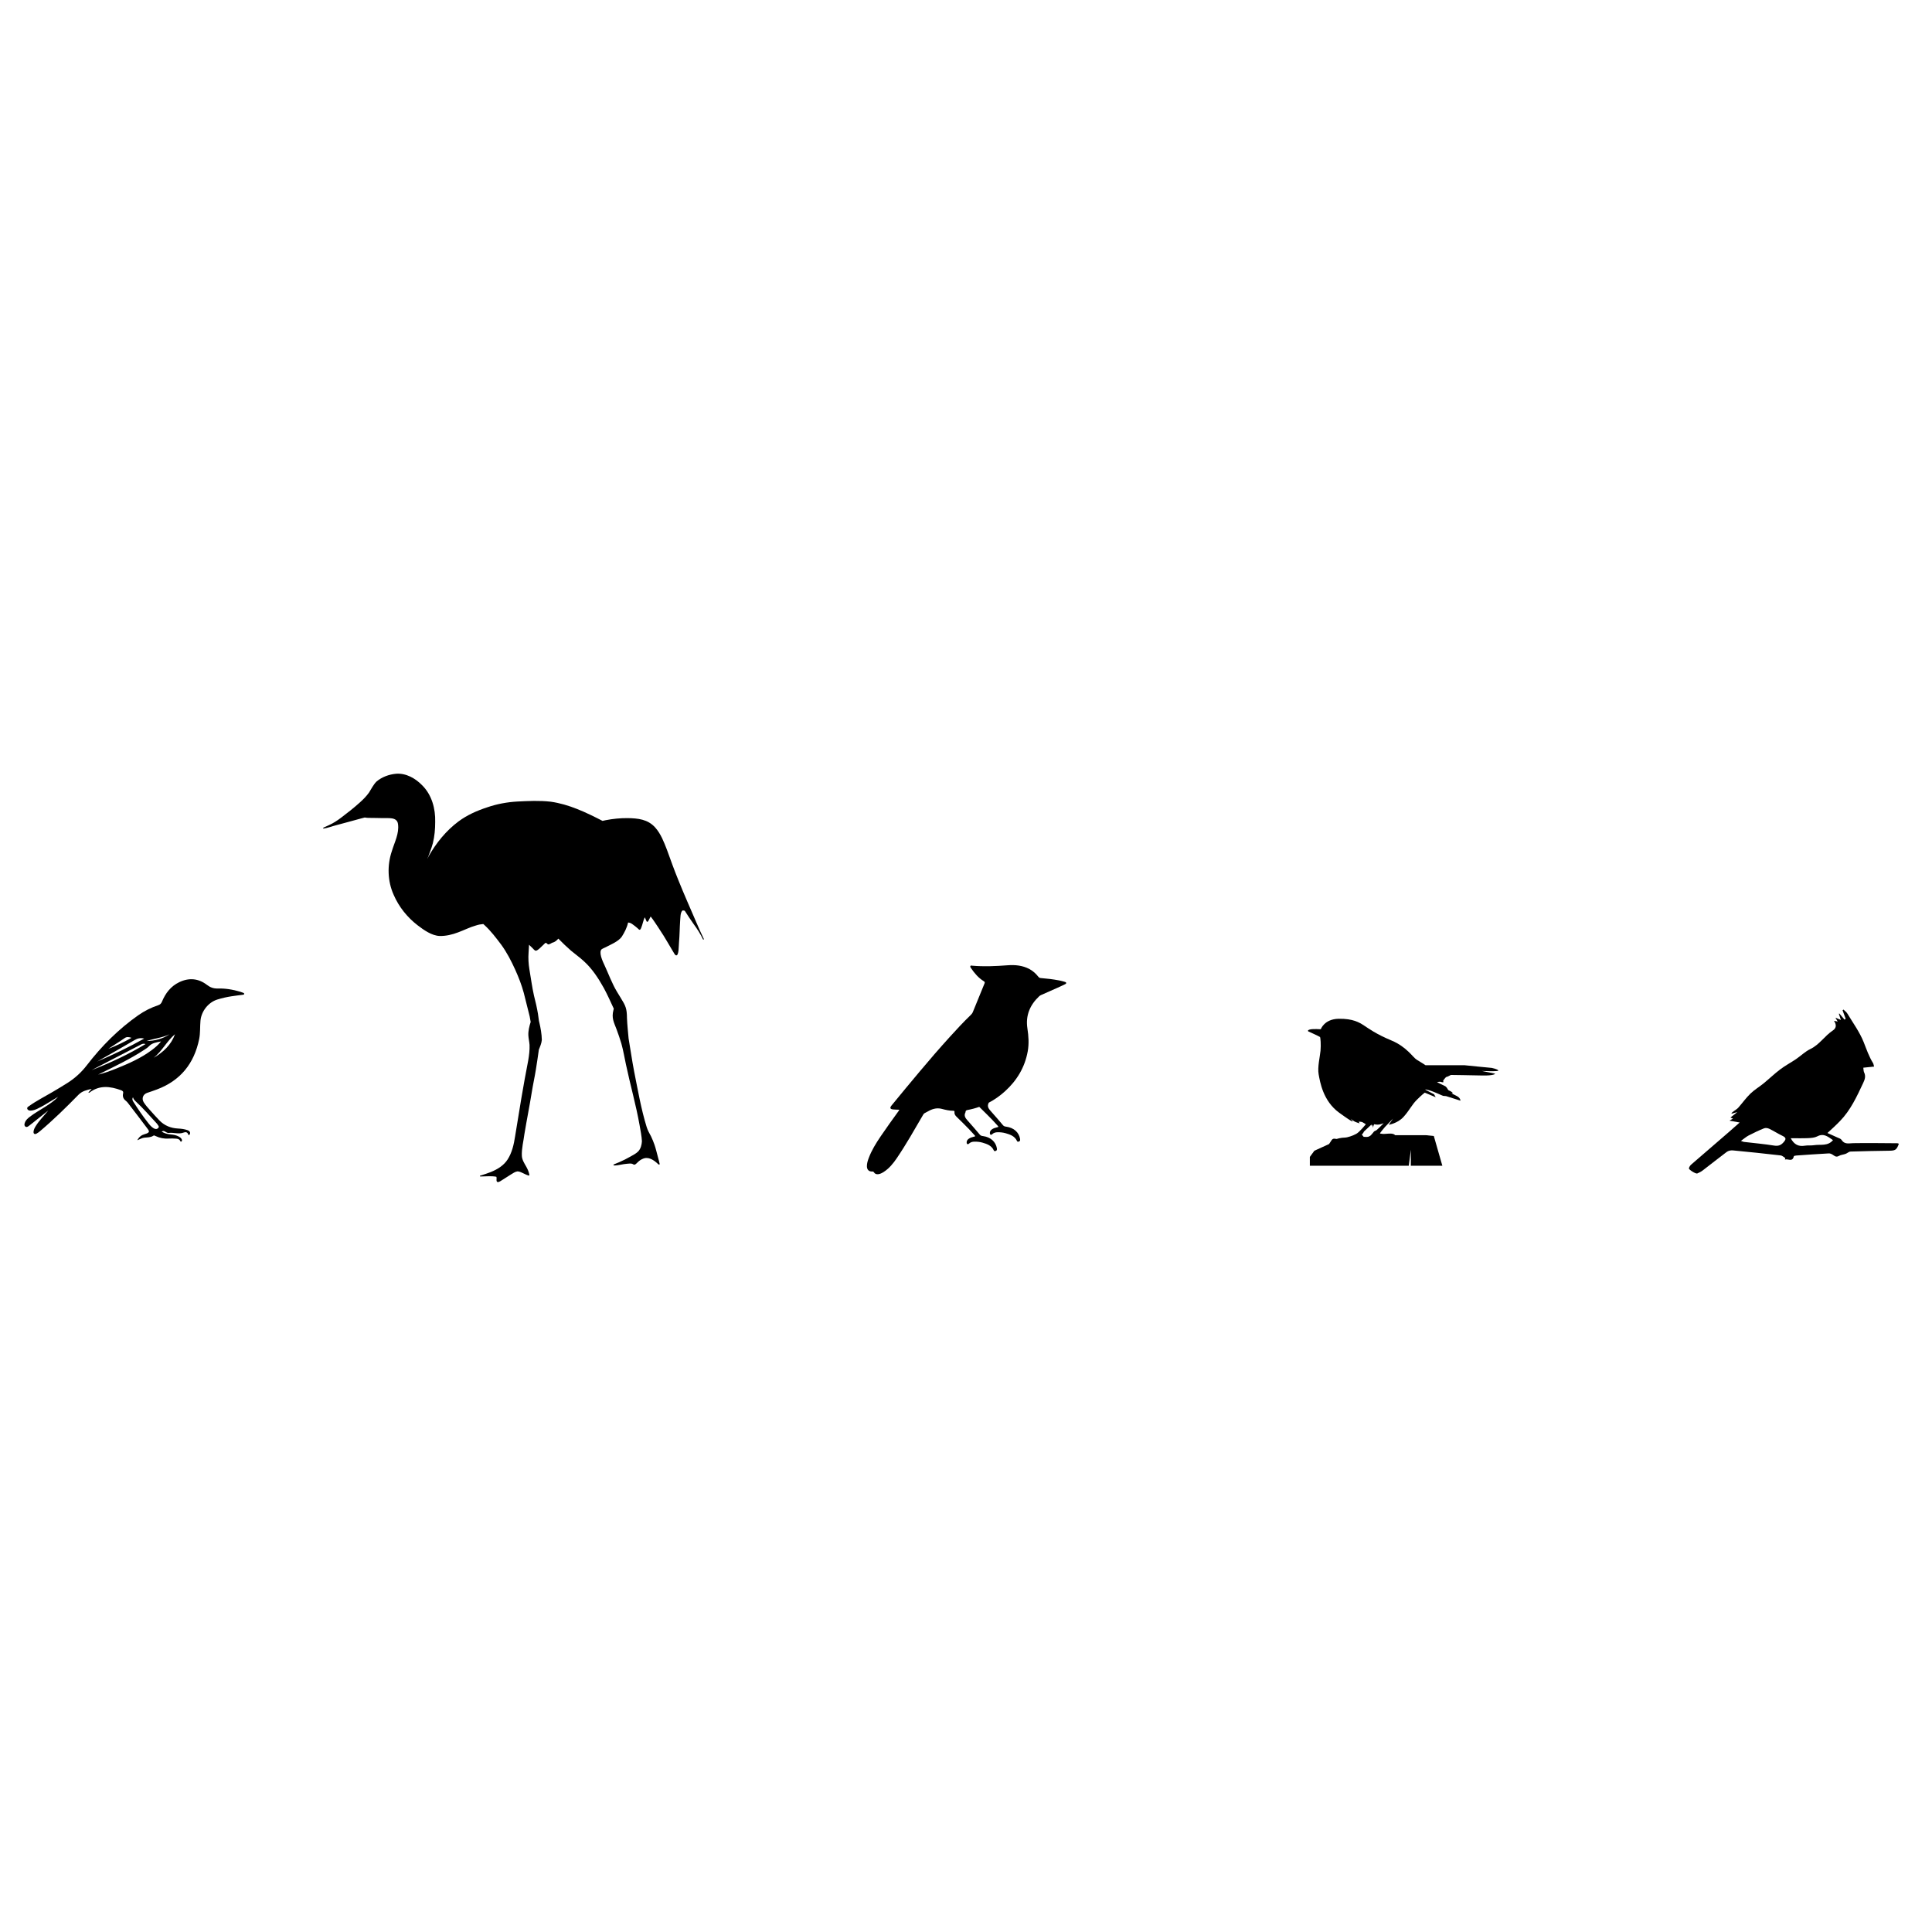
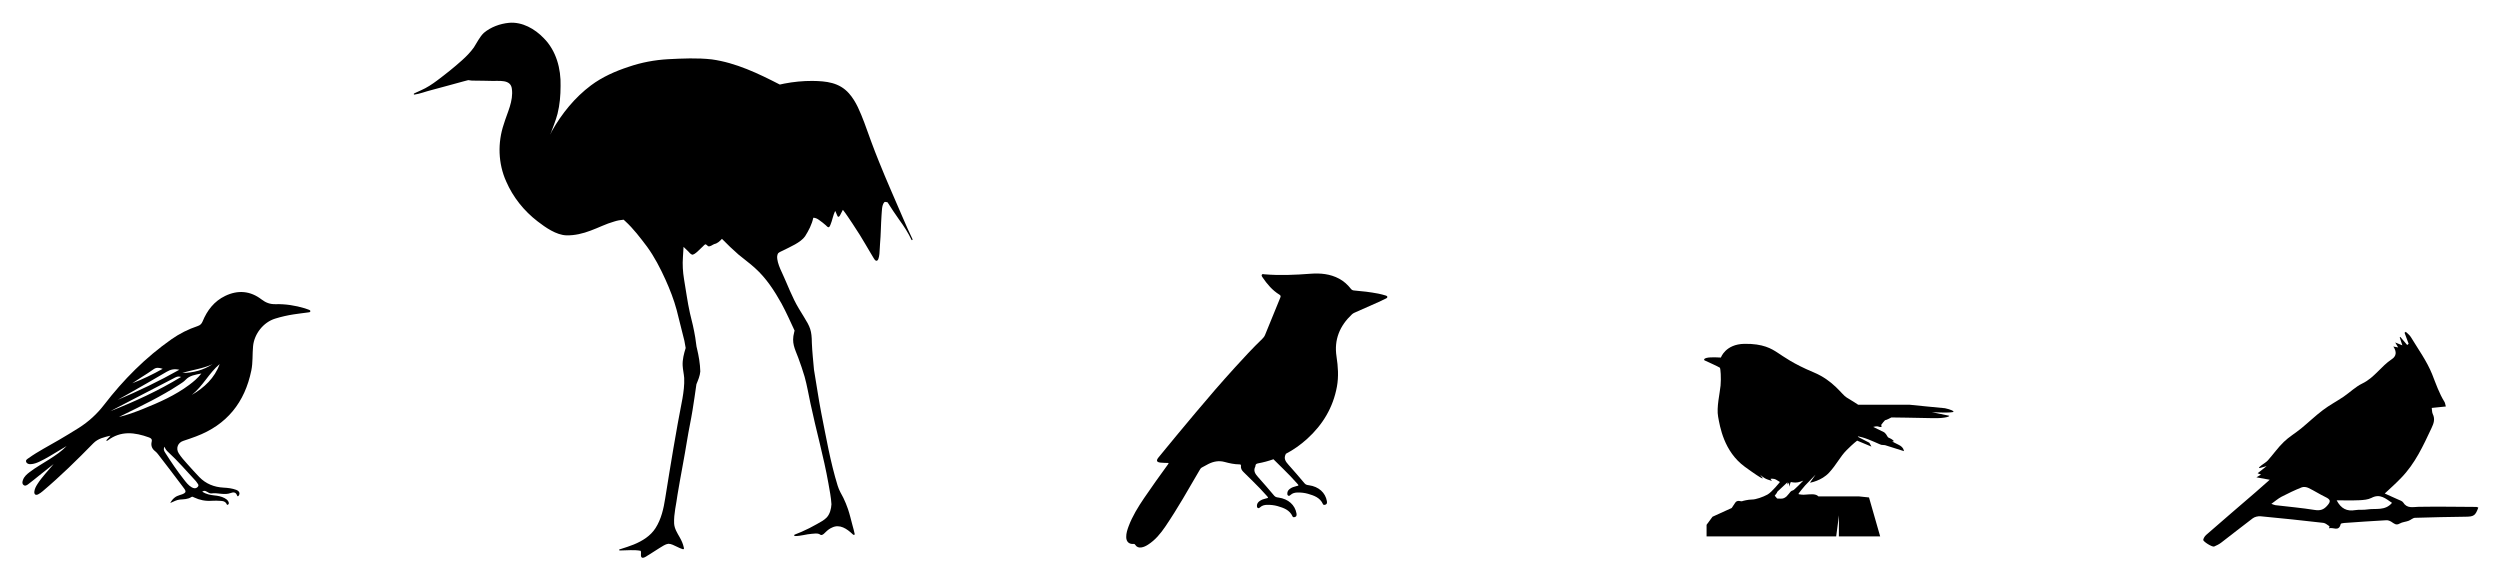
- <svg xmlns="http://www.w3.org/2000/svg" width="2000" zoomAndPan="magnify" viewBox="50 290 1400 340" height="2000" preserveAspectRatio="xMidYMid meet" version="1.0">
+ <svg xmlns="http://www.w3.org/2000/svg" zoomAndPan="magnify" viewBox="55.32 308.08 1382.66 320.25" preserveAspectRatio="xMidYMid meet" version="1.0">
  <defs>
    <clipPath id="48e8fc8d69">
      <path d="M 284 320.078 L 560.277 320.078 L 560.277 616.328 L 284 616.328 Z M 284 320.078 " clip-rule="nonzero" />
    </clipPath>
    <clipPath id="f664bcc782">
      <path d="M 67.324 469 L 227 469 L 227 587.609 L 67.324 587.609 Z M 67.324 469 " clip-rule="nonzero" />
    </clipPath>
    <clipPath id="e85f7346dd">
      <path d="M 1273.734 491.555 L 1425.984 491.555 L 1425.984 610.805 L 1273.734 610.805 Z M 1273.734 491.555 " clip-rule="nonzero" />
    </clipPath>
    <clipPath id="5bd36df1d8">
      <path d="M 997.781 498.234 L 1135.781 498.234 L 1135.781 604.734 L 997.781 604.734 Z M 997.781 498.234 " clip-rule="nonzero" />
    </clipPath>
    <clipPath id="0652f37418">
      <path d="M 678.164 459.043 L 822.914 459.043 L 822.914 611 L 678.164 611 Z M 678.164 459.043 " clip-rule="nonzero" />
    </clipPath>
  </defs>
  <g clip-path="url(#48e8fc8d69)">
    <path fill="#000000" d="M 559.945 440.254 C 560.004 440.395 560.062 440.547 559.992 440.691 C 559.902 440.895 559.621 440.957 559.469 440.789 C 557.602 436.805 555.199 433.086 552.586 429.531 C 550.371 426.402 548.238 423.215 546.199 419.973 C 545.984 419.918 545.766 419.871 545.555 419.824 C 545.16 419.754 544.699 419.637 544.375 419.945 C 542.887 421.641 543.102 425.086 542.859 427.23 C 542.492 432.492 542.5 437.785 542.027 443.035 C 541.793 444.566 542.109 452.926 539.824 452.277 C 539.184 452.027 538.855 451.355 538.496 450.816 C 537.961 449.945 537.441 449.066 536.926 448.191 C 534.906 444.82 532.941 441.359 530.871 438.031 C 529.539 435.902 528.145 433.805 526.789 431.719 C 525.039 429.184 523.414 426.516 521.484 424.125 C 520.918 425.098 520.531 426.078 519.98 427.031 C 519.727 427.605 519.047 428.473 518.527 427.633 C 518.027 426.699 517.766 425.629 517.211 424.723 C 516.027 427.188 515.656 429.977 514.57 432.496 C 513.781 434.488 513.184 433.812 512.012 432.637 C 510.855 431.609 509.605 430.66 508.348 429.766 C 507.402 429.035 506.289 428.516 505.125 428.504 C 504.348 432.199 502.566 435.609 500.562 438.781 C 498.113 442.254 492.293 444.617 488.516 446.559 C 487.602 447.039 486.551 447.383 485.766 448.062 C 485.387 448.523 485.246 449.184 485.152 449.742 C 484.855 453.918 488.453 459.848 489.996 463.812 C 491.477 467.238 492.898 470.656 494.547 473.996 C 496.086 477.164 498.008 480.199 499.84 483.176 C 503.438 488.969 504.258 490.859 504.328 497.75 C 504.531 502.676 505.07 507.609 505.504 512.523 C 506.879 520.453 507.969 528.43 509.504 536.332 C 512.223 549.871 514.527 563.539 518.617 576.746 C 519.363 579.164 520.602 581.277 521.781 583.48 C 522.719 585.492 523.609 587.539 524.309 589.648 C 525.301 592.559 525.969 595.566 526.777 598.527 C 527.176 600.137 527.715 601.715 528.004 603.348 C 528.035 604.266 527.199 603.938 526.793 603.445 C 523.762 600.566 519.73 597.758 515.492 599.855 C 514.152 600.422 512.992 601.324 511.969 602.348 C 511.27 602.965 510.617 603.883 509.629 603.988 C 509.246 604.012 508.918 603.73 508.609 603.559 C 507.293 602.863 505.734 603.219 504.324 603.305 C 501.195 603.508 498.184 604.586 495.059 604.543 C 494.375 604.477 494.336 603.867 494.992 603.688 C 496.234 603.23 497.457 602.719 498.668 602.188 C 501.574 600.941 504.375 599.492 507.129 597.93 C 509.047 596.82 511.047 595.863 512.574 594.25 C 514.316 592.344 515.027 589.512 515.164 586.98 C 514.949 583.082 514.145 579.254 513.484 575.418 C 510.859 560.562 506.684 546.051 503.578 531.297 C 502.5 526.34 501.691 521.312 500.324 516.422 C 499.289 512.883 498.082 509.398 496.805 505.945 C 494.84 500.77 493.012 497.695 494.531 491.922 C 494.605 491.59 494.688 491.254 494.773 490.922 C 492.438 485.906 490.191 480.844 487.562 475.973 C 483.578 468.844 479.074 461.891 472.969 456.406 C 470.051 453.699 466.777 451.422 463.742 448.859 C 460.598 446.09 457.52 443.195 454.602 440.172 C 453.414 441.461 452.156 442.688 450.379 443.055 C 449.309 443.457 448.301 444.492 447.098 444.309 C 446.539 444.027 446.191 443.398 445.555 443.207 C 445.5 443.207 445.449 443.211 445.414 443.223 C 444.824 443.473 444.441 444.027 443.977 444.445 C 442.754 445.457 439.496 449.273 438.031 448.906 C 436.953 448.469 436.309 447.34 435.434 446.602 C 434.746 445.965 434.07 445.262 433.363 444.613 C 433.223 446.5 433.113 448.379 433.023 450.262 C 432.719 454.355 432.969 458.453 433.633 462.492 C 434.738 468.781 435.512 475.109 436.918 481.344 C 438.059 485.766 439.102 490.246 439.844 494.758 C 439.844 494.758 439.844 494.758 439.848 494.758 C 439.852 494.758 439.859 494.762 439.852 494.77 C 439.852 494.77 439.852 494.77 439.848 494.77 C 439.848 494.77 439.848 494.77 439.844 494.77 C 440.121 496.43 440.355 498.098 440.539 499.77 C 440.617 500.094 440.695 500.418 440.773 500.738 C 441.77 504.93 442.535 509.234 442.629 513.535 C 442.422 516.004 441.41 518.305 440.48 520.59 C 439.828 525.387 439.094 530.172 438.336 534.957 C 437.465 540.422 436.25 545.797 435.383 551.254 C 433.754 561.402 431.715 571.477 430.035 581.621 C 429.371 586.926 427.914 592.238 428.152 597.59 C 428.305 600.426 429.879 602.859 431.246 605.25 C 432.234 607 433.074 608.832 433.492 610.812 C 433.551 611.141 433.746 611.57 433.398 611.785 C 433.219 611.875 433.004 611.828 432.816 611.777 C 431.742 611.473 430.746 610.953 429.738 610.477 C 428.227 609.805 426.652 608.82 424.961 608.816 C 423.18 609.062 421.754 610.188 420.25 611.059 C 418.262 612.312 416.301 613.602 414.305 614.84 C 413.121 615.453 412.02 616.605 410.621 616.574 C 409.117 616.234 410.285 613.637 409.621 612.711 C 406.023 612.031 402.27 612.5 398.625 612.52 C 398.289 612.559 397.625 612.621 397.77 612.098 C 397.945 611.793 398.371 611.844 398.66 611.711 C 401.105 610.969 403.484 610.141 405.844 609.223 C 410.559 607.293 415.102 604.512 417.875 600.141 C 421.031 595.215 422.355 589.332 423.23 583.625 C 426.188 565.211 429.172 546.797 432.758 528.504 C 433.398 524.75 433.891 520.941 433.727 517.141 C 433.559 514.84 432.996 512.586 432.871 510.281 C 432.711 506.941 433.559 503.723 434.543 500.539 C 434.328 499.195 434.102 497.859 433.824 496.523 C 432.402 490.855 431.016 485.176 429.559 479.523 C 428.004 473.738 425.797 468.121 423.348 462.676 C 420.48 456.363 417.281 450.152 413.195 444.535 C 409.438 439.582 405.668 434.543 401.059 430.348 C 400.781 430.09 400.504 429.836 400.223 429.582 C 398.441 429.73 396.676 430.051 394.941 430.621 C 390.473 431.863 386.34 434.031 381.988 435.617 C 377.719 437.246 373.191 438.344 368.602 438.242 C 362.918 438.062 357.043 433.891 352.641 430.512 C 345.141 424.742 339.07 417.18 335.297 408.488 C 330.797 398.551 330.465 386.969 333.977 376.68 C 335.883 370.324 339.352 364 338.414 357.184 C 337.773 351.742 331.191 353.016 327.273 352.828 C 324.156 352.793 321.035 352.664 317.918 352.676 C 316.73 352.711 315.488 352.629 314.293 352.395 C 313.371 352.637 312.441 352.875 311.523 353.117 C 305.629 354.652 299.789 356.414 293.879 357.91 C 290.711 358.676 287.613 359.984 284.395 360.418 C 283.531 359.871 285.23 359.41 285.566 359.199 C 286.418 358.812 287.277 358.434 288.086 358.055 C 291.371 356.625 294.34 354.664 297.188 352.52 C 301.883 348.996 306.477 345.355 310.828 341.438 C 313.234 339.281 315.512 336.965 317.391 334.332 C 319.168 331.605 320.539 328.566 322.906 326.27 C 326.801 323.008 331.875 321.172 336.902 320.695 C 344.195 320.09 351.129 324.043 356.039 329.172 C 362.945 336.09 365.621 346.074 365.352 355.641 C 365.355 360.797 364.918 366.008 363.664 371.016 C 362.656 374.855 361.121 378.527 359.746 382.238 C 359.707 382.34 359.672 382.438 359.637 382.539 C 359.918 381.867 360.223 381.207 360.566 380.559 C 366.051 370.859 373.23 361.988 382.184 355.289 C 388.449 350.617 395.68 347.426 403.074 345.012 C 410.086 342.598 417.414 341.242 424.809 340.82 C 432.859 340.418 440.98 340.02 449.012 340.93 C 462.387 342.793 474.699 348.727 486.613 354.844 C 487.414 354.652 488.219 354.477 489.023 354.32 C 494.164 353.324 499.414 352.809 504.652 352.836 C 512.309 352.945 519.445 353.637 524.848 359.711 C 528.918 364.309 531.113 370.18 533.312 375.824 C 535.922 383.047 538.508 390.281 541.414 397.398 C 545.629 407.961 550.297 418.332 554.762 428.785 C 556.445 432.633 558.098 436.488 559.945 440.254 Z M 559.945 440.254 " fill-opacity="1" fill-rule="nonzero" />
  </g>
  <g clip-path="url(#f664bcc782)">
    <path fill="#000000" d="M 114.098 551.582 C 114.879 550.73 115.656 549.875 116.438 549.023 C 112.953 549.863 109.559 550.559 106.902 553.273 C 97.926 562.457 88.75 571.453 78.93 579.75 C 78.18 580.387 77.367 580.98 76.504 581.441 C 75.102 582.195 74.148 581.555 74.309 579.98 C 74.469 578.441 75.203 577.098 76.02 575.812 C 78.574 571.785 81.957 568.445 84.973 564.727 C 82.211 566.922 79.449 569.117 76.688 571.312 C 74.781 572.828 72.91 574.395 70.961 575.848 C 70.195 576.422 69.223 577.105 68.277 576.258 C 67.422 575.496 67.695 574.43 68.035 573.484 C 68.707 571.598 70.184 570.348 71.703 569.188 C 75.164 566.539 78.984 564.438 82.641 562.09 C 86.012 559.926 89.352 557.727 92.172 554.754 C 90.809 555.578 89.445 556.395 88.074 557.215 C 84.461 559.379 80.895 561.645 77.066 563.438 C 75.562 564.141 74.008 564.699 72.344 564.785 C 71.328 564.836 70.238 564.613 69.816 563.594 C 69.348 562.473 70.434 561.957 71.137 561.449 C 76.453 557.641 82.305 554.719 87.914 551.395 C 91.594 549.215 95.289 547.035 98.902 544.738 C 104.316 541.289 108.938 537.105 112.922 531.922 C 123.574 518.086 135.82 505.77 150.184 495.695 C 154.633 492.574 159.457 490.148 164.613 488.426 C 165.984 487.973 166.801 487.234 167.355 485.887 C 169.883 479.727 173.77 474.66 179.898 471.723 C 186.938 468.344 193.793 468.934 199.98 473.699 C 202.391 475.551 204.75 476.387 207.75 476.309 C 213.246 476.164 218.648 477.027 223.922 478.602 C 224.68 478.828 225.418 479.113 226.156 479.391 C 226.531 479.527 226.969 479.73 226.965 480.16 C 226.957 480.781 226.375 480.785 225.938 480.848 C 223.195 481.219 220.445 481.527 217.715 481.949 C 214.262 482.48 210.859 483.258 207.516 484.289 C 200.992 486.297 195.93 492.719 195.281 499.562 C 194.859 504.016 195.227 508.523 194.324 512.938 C 190.711 530.613 180.812 543.047 163.719 549.453 C 161.379 550.336 159.008 551.148 156.633 551.93 C 153.641 552.914 152.449 556.07 154.168 558.785 C 155.508 560.902 157.18 562.777 158.859 564.633 C 161.066 567.074 163.238 569.555 165.531 571.914 C 169.195 575.676 173.754 577.5 178.969 577.77 C 181.348 577.898 183.707 578.164 185.949 578.992 C 187.621 579.609 188.18 580.867 187.449 582.031 C 187.094 582.594 186.699 582.887 186.395 582.02 C 185.77 580.238 184.395 580.184 183.012 580.719 C 179.453 582.09 175.867 580.484 172.309 580.961 C 171.418 581.078 170.531 580.535 169.73 580.047 C 168.988 579.594 168.227 579.215 167.156 580.02 C 169.289 581.367 171.539 581.852 173.863 582.074 C 175.848 582.258 177.773 582.633 179.551 583.582 C 180.375 584.02 181.121 584.562 181.586 585.395 C 181.934 586.016 182.078 586.777 181.434 587.176 C 180.73 587.613 180.668 586.723 180.395 586.355 C 179.645 585.332 178.512 585.164 177.402 585.098 C 175.762 585 174.098 584.922 172.461 585.043 C 169.016 585.301 165.777 584.672 162.676 583.195 C 162.211 582.973 161.691 582.602 161.184 582.945 C 159.207 584.285 156.934 584.172 154.711 584.383 C 152.996 584.547 151.5 585.43 149.488 586.285 C 150.785 583.781 152.582 582.488 154.711 581.895 C 159.387 580.594 158.105 579.52 156.125 576.867 C 151.754 571.008 147.277 565.227 142.828 559.426 C 142.348 558.805 141.832 558.168 141.211 557.703 C 139.371 556.32 138.672 554.559 139.215 552.332 C 139.535 551.012 138.867 550.414 137.723 550.004 C 129.828 547.148 122.09 546.145 114.832 551.73 C 114.699 551.832 114.484 551.832 114.309 551.879 C 114.246 551.789 114.172 551.688 114.098 551.582 Z M 166.699 514.656 C 163.148 515.371 160.176 515.746 157.934 518.172 C 156.969 519.215 155.68 519.977 154.473 520.77 C 144.492 527.32 133.746 532.453 123.07 537.715 C 122.41 538.039 121.754 538.371 121.094 538.703 C 125.688 537.609 130.055 536 134.371 534.266 C 143.355 530.656 152.199 526.754 160.02 520.906 C 162.309 519.184 164.547 517.383 166.699 514.656 Z M 146.367 555.141 C 145.488 556.535 146.133 557.578 146.762 558.566 C 149.969 563.617 153.32 568.574 157.027 573.277 C 158.281 574.867 159.504 576.527 161.324 577.578 C 162.453 578.23 163.605 578.418 164.594 577.445 C 165.699 576.352 164.555 575.555 164.055 574.711 C 163.859 574.375 163.578 574.082 163.309 573.793 C 158.395 568.492 153.676 563.008 148.344 558.109 C 147.48 557.316 146.699 556.453 146.367 555.141 Z M 116.324 535.496 C 129.766 530.227 142.816 524.227 155.453 516.566 C 153.594 515.938 152.477 516.73 151.355 517.312 C 144.215 520.992 137.086 524.691 129.957 528.395 C 125.406 530.754 120.867 533.129 116.324 535.496 Z M 154.484 512.586 C 151.711 511.953 149.637 512.418 147.52 513.68 C 140.57 517.816 133.516 521.773 126.496 525.789 C 124.465 526.949 122.418 528.09 120.379 529.234 C 131.957 524.312 143.273 518.918 154.484 512.586 Z M 176.809 509.434 C 170.871 514.441 167.5 521.664 161.406 526.48 C 168.359 522.418 174.012 517.184 176.809 509.434 Z M 145.297 512.059 C 143.203 511.355 141.742 511.203 140.207 512.332 C 138.148 513.852 135.926 515.16 133.777 516.566 C 132.004 517.723 130.238 518.891 128.469 520.051 C 134.176 517.852 139.637 515.234 145.297 512.059 Z M 172.855 509.48 C 167.562 512.031 161.664 512.551 156.164 514.379 C 162.184 514.262 167.82 512.844 172.855 509.48 Z M 172.855 509.48 " fill-opacity="1" fill-rule="nonzero" />
  </g>
  <g clip-path="url(#e85f7346dd)">
    <path fill="#000000" d="M 1374.238 581.02 C 1376.734 582.176 1379.168 583.211 1381.543 584.305 C 1382.516 584.793 1383.855 585.094 1384.406 585.945 C 1386.598 589.477 1389.762 588.441 1392.988 588.379 C 1403.641 588.199 1414.234 588.379 1424.887 588.441 C 1425.254 588.441 1425.617 588.684 1425.984 588.805 C 1424.398 593.246 1423.426 593.797 1419.164 593.855 C 1409.73 593.977 1400.293 594.16 1390.918 594.465 C 1389.762 594.523 1388.605 595.68 1387.449 596.105 C 1385.867 596.715 1383.98 596.777 1382.516 597.629 C 1380.449 598.844 1379.352 597.566 1377.891 596.656 C 1377.098 596.168 1376.066 595.742 1375.152 595.805 C 1367.359 596.23 1359.566 596.777 1351.773 597.324 C 1351.105 597.383 1349.949 597.566 1349.887 597.871 C 1348.852 602.434 1345.504 599.391 1343.434 600.305 C 1343.496 599.941 1343.617 599.574 1343.68 599.148 C 1342.582 598.48 1341.488 597.383 1340.332 597.262 C 1328.766 595.926 1317.137 594.707 1305.57 593.613 C 1304.109 593.492 1302.285 593.918 1301.188 594.77 C 1295.344 599.148 1289.684 603.711 1283.84 608.152 C 1282.68 609.066 1281.281 609.734 1279.883 610.344 C 1278.848 610.77 1273.734 607.605 1273.855 606.633 C 1274.035 605.66 1274.707 604.625 1275.438 603.957 C 1284.508 596.047 1293.699 588.137 1302.832 580.289 C 1305.328 578.098 1307.824 575.91 1310.625 573.414 C 1308.066 572.926 1305.938 572.562 1303.258 572.074 C 1304.172 571.527 1304.902 571.102 1305.812 570.555 C 1304.961 570.25 1304.598 570.066 1303.926 569.824 C 1305.57 568.547 1306.91 567.453 1308.918 565.871 C 1307.094 566.355 1306.059 566.66 1304.961 566.965 C 1304.84 566.844 1304.781 566.723 1304.656 566.602 C 1305.207 566.176 1305.691 565.688 1306.242 565.262 C 1307.336 564.41 1308.676 563.742 1309.59 562.707 C 1312.57 559.359 1315.188 555.59 1318.414 552.484 C 1321.277 549.688 1324.867 547.617 1327.973 545.062 C 1332.051 541.719 1335.824 538.066 1340.027 534.902 C 1343.617 532.164 1347.695 530.035 1351.473 527.48 C 1354.941 525.109 1358.047 522.004 1361.82 520.18 C 1368.457 517.016 1372.23 510.629 1378.133 506.734 C 1380.629 505.094 1380.996 502.719 1378.988 499.738 C 1380.203 499.98 1380.875 500.105 1381.664 500.227 C 1381.18 499.434 1380.754 498.703 1380.023 497.488 C 1381.484 498.098 1382.457 498.461 1383.977 499.07 C 1383.371 497.246 1382.945 495.965 1382.516 494.688 C 1382.641 494.566 1382.699 494.508 1382.82 494.387 C 1384.102 495.906 1385.379 497.367 1386.656 498.887 C 1386.902 498.703 1387.145 498.461 1387.449 498.219 C 1386.719 496.211 1385.926 494.141 1385.195 492.133 C 1385.441 491.953 1385.621 491.77 1385.867 491.586 C 1386.84 492.559 1388.059 493.41 1388.727 494.566 C 1392.805 501.32 1397.555 507.832 1400.477 515.133 C 1402.547 520.363 1404.312 525.594 1407.293 530.402 C 1407.66 530.949 1407.66 531.738 1408.023 532.895 C 1405.406 533.141 1402.973 533.383 1400.23 533.688 C 1400.414 534.965 1400.355 536.121 1400.781 537.031 C 1402.18 539.832 1401.328 542.266 1400.109 544.82 C 1395.484 554.676 1390.98 564.531 1383.246 572.441 C 1380.324 575.484 1377.402 578.098 1374.238 581.02 Z M 1311.535 586.738 C 1312.691 587.102 1313.18 587.406 1313.727 587.469 C 1321.031 588.32 1328.398 588.988 1335.703 590.145 C 1338.566 590.57 1340.453 589.961 1342.34 587.832 C 1344.531 585.398 1344.348 584.363 1341.426 582.965 C 1338.262 581.445 1335.277 579.5 1332.113 577.977 C 1331.016 577.43 1329.375 577.188 1328.34 577.613 C 1324.504 579.133 1320.73 580.957 1317.074 582.844 C 1315.25 583.816 1313.668 585.219 1311.535 586.738 Z M 1347.637 584.793 C 1350.07 589.414 1353.297 590.996 1357.922 590.207 C 1360.117 589.84 1362.43 590.207 1364.559 589.84 C 1369.188 589.109 1374.422 590.754 1378.258 586.191 C 1374.785 583.879 1371.68 580.898 1366.871 583.453 C 1364.984 584.426 1362.551 584.609 1360.359 584.73 C 1356.281 584.914 1352.203 584.793 1347.637 584.793 Z M 1347.637 584.793 " fill-opacity="1" fill-rule="nonzero" />
  </g>
  <g clip-path="url(#5bd36df1d8)">
    <path fill="#000000" d="M 1135.746 535.688 C 1135.164 534.711 1131.012 533.848 1131.012 533.848 C 1130.43 533.848 1111.305 531.91 1111.305 531.91 L 1082.988 531.91 C 1082.988 531.91 1079.34 529.488 1076.641 527.93 C 1073.938 526.383 1069.496 518.629 1058.285 513.965 C 1047.074 509.297 1041.672 505.23 1038.391 503.102 C 1035.105 500.973 1030.473 498.059 1020.031 498.246 C 1009.59 498.438 1007.094 505.828 1007.094 505.828 C 1007.094 505.828 1001.301 505.434 999.18 506.02 C 997.059 506.602 998.016 507.375 998.016 507.375 C 998.016 507.375 1006.137 511.062 1006.512 511.441 C 1006.906 511.836 1007.281 517.07 1006.906 521.324 C 1006.512 525.598 1004.582 533.352 1005.555 538.586 C 1006.527 543.82 1008.648 557.789 1020.426 566.316 C 1032.203 574.844 1030.082 572.324 1030.082 572.324 L 1028.73 570.59 C 1028.848 570.703 1030.734 572.543 1032.973 573.301 C 1035.297 574.074 1035.297 574.074 1035.297 574.074 L 1034.527 572.906 C 1034.527 572.906 1036.27 572.512 1037.809 573.488 C 1039.348 574.465 1039.738 574.656 1039.738 574.656 C 1039.738 574.656 1035.297 580.285 1032.785 581.641 C 1030.27 582.996 1026.406 584.352 1024.289 584.352 C 1022.168 584.352 1019.074 585.125 1018.684 585.328 C 1018.289 585.516 1016.172 584.352 1015.008 586.102 C 1013.848 587.852 1013.078 589.016 1013.078 589.016 L 1002.445 593.871 L 999.164 598.332 L 999.164 604.734 L 1070.848 604.734 L 1072.387 593.098 L 1072.328 604.734 L 1095.172 604.734 L 1089 583.199 L 1083.395 582.617 L 1060.984 582.617 C 1060.984 582.617 1060.215 581.449 1057.516 581.449 C 1054.812 581.449 1053.07 581.844 1051.719 581.641 C 1050.371 581.449 1049.977 581.449 1049.977 581.246 C 1049.977 581.043 1052.883 577.367 1053.652 576.594 C 1054.406 575.836 1059.285 570.75 1059.445 570.59 L 1056.352 575.051 C 1056.352 575.051 1062.727 574.074 1066.984 569.422 C 1071.238 564.77 1072.965 560.688 1076.641 557.016 C 1080.312 553.328 1082.434 551.781 1082.434 551.781 L 1090.348 555.078 L 1089.188 552.949 L 1083.203 549.844 C 1083.203 549.844 1081.461 548.867 1085.527 550.031 C 1089.594 551.199 1095.375 554.098 1095.766 554.098 C 1096.156 554.098 1097.887 554.289 1097.887 554.289 L 1108.312 557.582 C 1108.312 557.582 1108.312 555.457 1105.41 554.098 C 1102.504 552.742 1101.734 552.16 1101.734 552.16 C 1101.734 552.16 1103.492 552.539 1102.227 551.477 C 1100.965 550.41 1099.613 550.223 1099.426 549.828 C 1099.238 549.434 1098.453 548.281 1098.453 548.281 C 1098.453 548.281 1097.684 547.305 1097.289 547.117 C 1096.898 546.926 1091.309 544.199 1091.309 544.199 C 1091.309 544.199 1093.238 543.617 1094.211 544.012 C 1095.184 544.406 1095.953 544.199 1095.953 544.199 L 1095.766 543.035 C 1095.766 543.035 1097.742 540.324 1098.105 540.41 C 1098.469 540.512 1101.371 538.953 1101.371 538.953 C 1101.371 538.953 1116.43 539.141 1124.172 539.344 C 1131.898 539.535 1134.016 538.18 1133.246 537.988 C 1132.477 537.801 1123.781 536.051 1123.781 536.051 C 1123.781 536.051 1136.328 536.664 1135.746 535.688 Z M 1046.883 579.32 C 1046.305 579.32 1045.535 580.094 1045.535 580.094 L 1044.766 581.07 C 1044.766 581.07 1043.602 582.426 1043.414 582.617 C 1043.227 582.805 1042.25 583.594 1041.293 583.781 C 1040.32 583.973 1038.172 583.781 1038.172 583.781 L 1036.863 582.238 L 1038.027 580.691 C 1038.027 580.691 1038.215 580.109 1038.418 579.918 C 1038.605 579.73 1043.82 574.875 1043.82 574.875 L 1044.008 576.039 L 1044.777 574.918 L 1044.777 577.25 L 1045.723 574.672 L 1047.016 574.875 C 1047.828 575.008 1048.656 574.992 1049.453 574.859 L 1049.848 574.789 C 1050.312 574.715 1050.777 574.582 1051.211 574.422 L 1052.664 573.898 C 1052.68 573.898 1047.465 579.32 1046.883 579.32 Z M 1046.883 579.32 " fill-opacity="1" fill-rule="nonzero" />
  </g>
  <g clip-path="url(#0652f37418)">
    <path fill="#000000" d="M 821.699 471.52 C 820.34 471.117 818.992 470.742 817.613 470.473 C 813.156 469.617 808.66 469.09 804.156 468.727 C 803.391 468.664 802.883 468.379 802.406 467.766 C 800.633 465.508 798.523 463.594 795.969 462.223 C 790.98 459.543 785.602 459.066 780.098 459.48 C 771.609 460.121 763.109 460.512 754.598 459.781 C 754.137 459.754 753.551 459.473 753.234 459.941 C 752.844 460.52 753.305 461.059 753.602 461.5 C 756.137 465.219 759.004 468.641 762.902 471.031 C 763.652 471.477 763.715 471.941 763.43 472.625 C 760.613 479.52 757.789 486.414 754.973 493.324 C 754.621 494.199 754.059 494.906 753.387 495.547 C 748.129 500.602 743.191 505.961 738.289 511.352 C 730.859 519.531 723.609 527.895 716.52 536.375 C 709.648 544.594 702.773 552.793 696.023 561.105 C 694.652 562.801 694.992 563.703 697.152 563.934 C 698.629 564.102 700.109 564.07 701.578 564.137 C 701.621 564.57 701.367 564.77 701.223 564.996 C 696.773 571.145 692.32 577.289 688.07 583.578 C 684.746 588.496 681.621 593.527 679.527 599.117 C 678.812 601.051 678.164 603.016 678.191 605.121 C 678.219 607.656 679.699 609.086 682.164 608.914 C 682.684 608.883 682.93 608.992 683.203 609.434 C 683.988 610.688 685.188 611.07 686.617 610.84 C 687.93 610.637 689.109 610.039 690.227 609.332 C 694.277 606.754 697.246 603.094 699.887 599.203 C 706.668 589.211 712.586 578.707 718.66 568.289 C 719.035 567.652 719.359 566.973 720.066 566.613 C 721.273 565.992 722.449 565.293 723.66 564.684 C 726.508 563.27 729.453 562.707 732.594 563.566 C 735.309 564.301 738.051 564.91 740.887 564.914 C 741.547 564.922 741.727 565.227 741.645 565.812 C 741.48 567.152 742.109 568.195 743.004 569.082 C 744.75 570.812 746.492 572.562 748.258 574.266 C 750.918 576.828 753.422 579.516 755.891 582.266 C 756.938 583.426 756.895 583.449 755.422 583.773 C 754.172 584.055 752.973 584.469 751.926 585.23 C 751.109 585.832 750.555 586.574 750.484 587.629 C 750.441 588.172 750.477 588.734 750.988 589.031 C 751.5 589.324 751.914 588.957 752.266 588.625 C 753.336 587.645 754.641 587.32 756.027 587.289 C 758.012 587.246 759.992 587.449 761.906 587.988 C 765.277 588.973 768.57 590.098 770.172 593.672 C 770.359 594.113 770.734 594.184 771.152 594.113 C 772.23 593.953 772.582 593.34 772.375 592.078 C 771.543 587.34 767.84 584.035 762.496 583.277 C 761.586 583.145 760.742 583.066 760.051 582.25 C 757.109 578.758 754.129 575.297 751.082 571.898 C 749.539 570.18 748.352 568.469 749.602 566.078 C 749.637 566.012 749.652 565.914 749.652 565.824 C 749.66 564.887 750.156 564.527 751.082 564.352 C 754.035 563.812 756.871 563.047 759.617 562.07 C 759.68 562.137 759.738 562.203 759.812 562.266 C 761.559 564 763.297 565.746 765.066 567.449 C 767.723 570.012 770.23 572.699 772.699 575.449 C 773.746 576.613 773.703 576.633 772.23 576.957 C 770.98 577.238 769.781 577.652 768.734 578.418 C 767.918 579.016 767.363 579.758 767.289 580.812 C 767.246 581.355 767.285 581.918 767.797 582.215 C 768.309 582.512 768.719 582.141 769.074 581.809 C 770.141 580.828 771.449 580.504 772.836 580.473 C 774.82 580.43 776.801 580.633 778.711 581.176 C 782.082 582.156 785.375 583.281 786.98 586.855 C 787.168 587.297 787.543 587.371 787.961 587.297 C 789.035 587.137 789.391 586.523 789.18 585.262 C 788.352 580.523 784.648 577.219 779.305 576.461 C 778.395 576.332 777.551 576.25 776.855 575.434 C 773.918 571.941 770.938 568.48 767.891 565.082 C 766.344 563.363 765.16 561.652 766.41 559.262 C 766.438 559.219 766.453 559.148 766.461 559.074 C 770.691 556.859 774.633 554.078 778.293 550.758 C 786.906 542.938 792.617 533.438 794.727 521.895 C 795.73 516.34 795.355 510.805 794.5 505.258 C 793.07 495.953 796.27 488.285 803.027 481.934 C 803.426 481.57 803.836 481.297 804.336 481.074 C 808.824 479.086 813.332 477.094 817.812 475.094 C 819.164 474.488 820.516 473.84 821.844 473.176 C 822.195 473.008 822.602 472.777 822.602 472.336 C 822.609 471.809 822.09 471.637 821.699 471.52 Z M 821.699 471.52 " fill-opacity="1" fill-rule="nonzero" />
  </g>
</svg>
